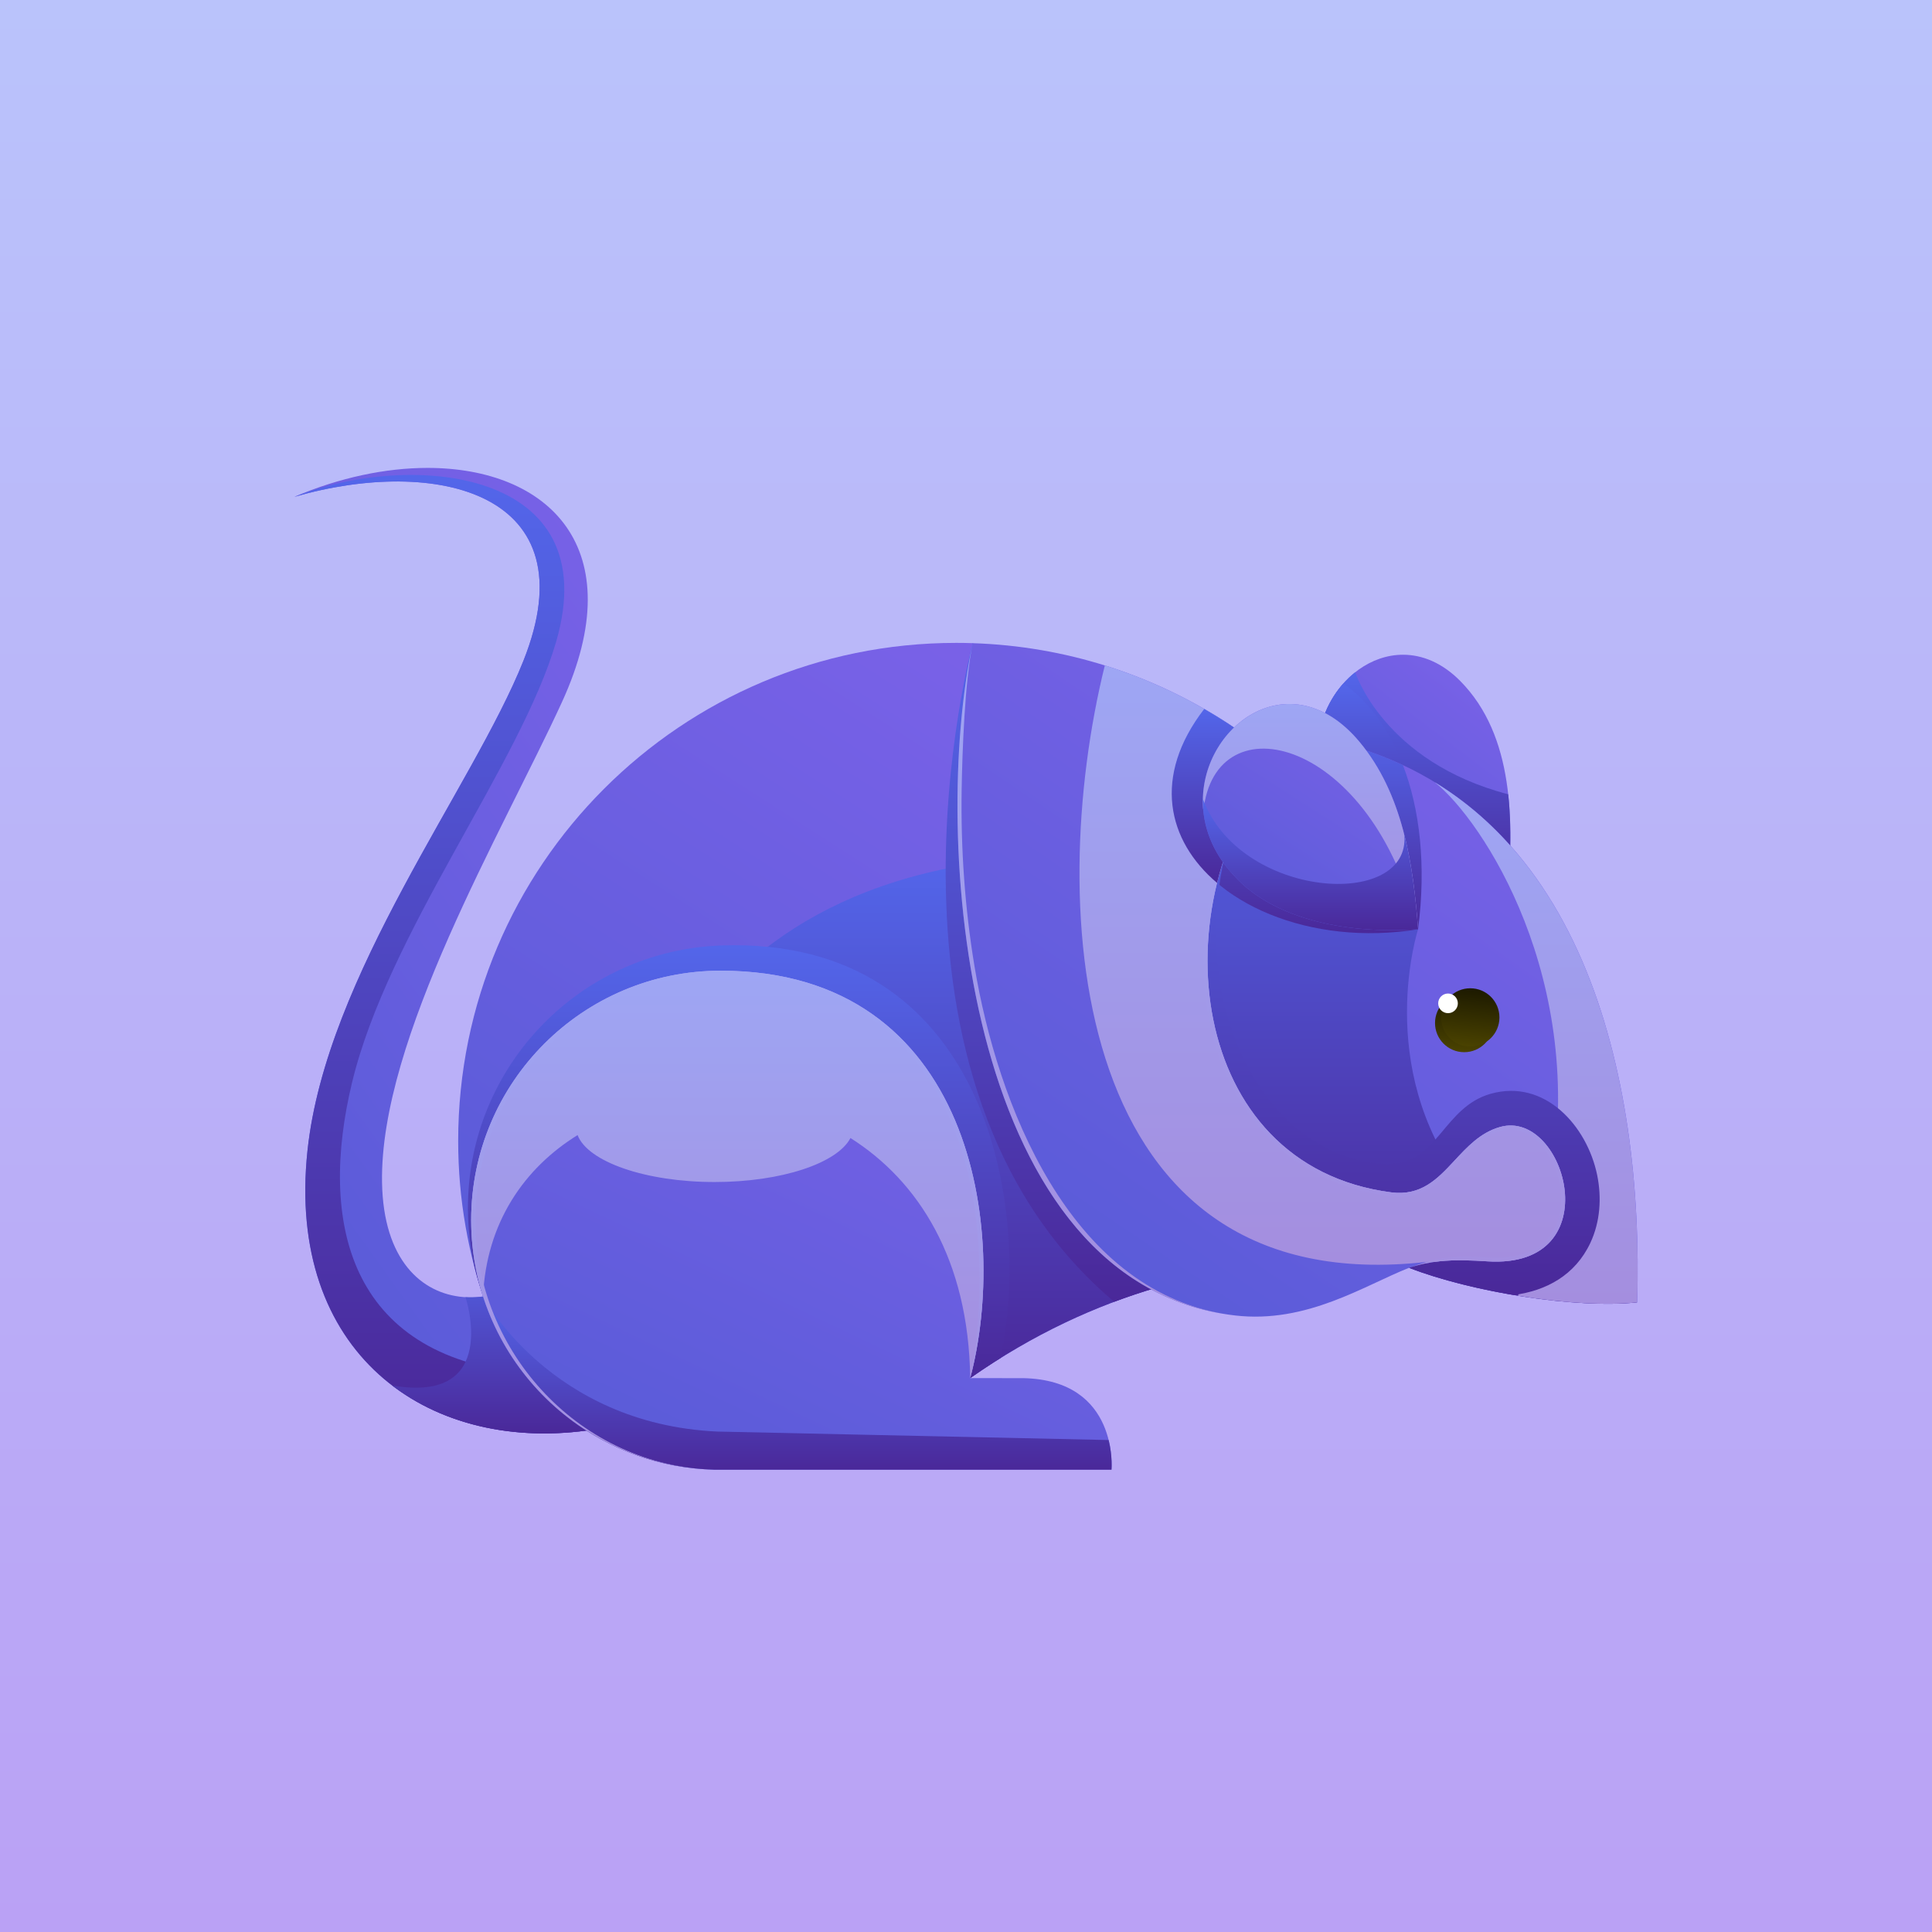
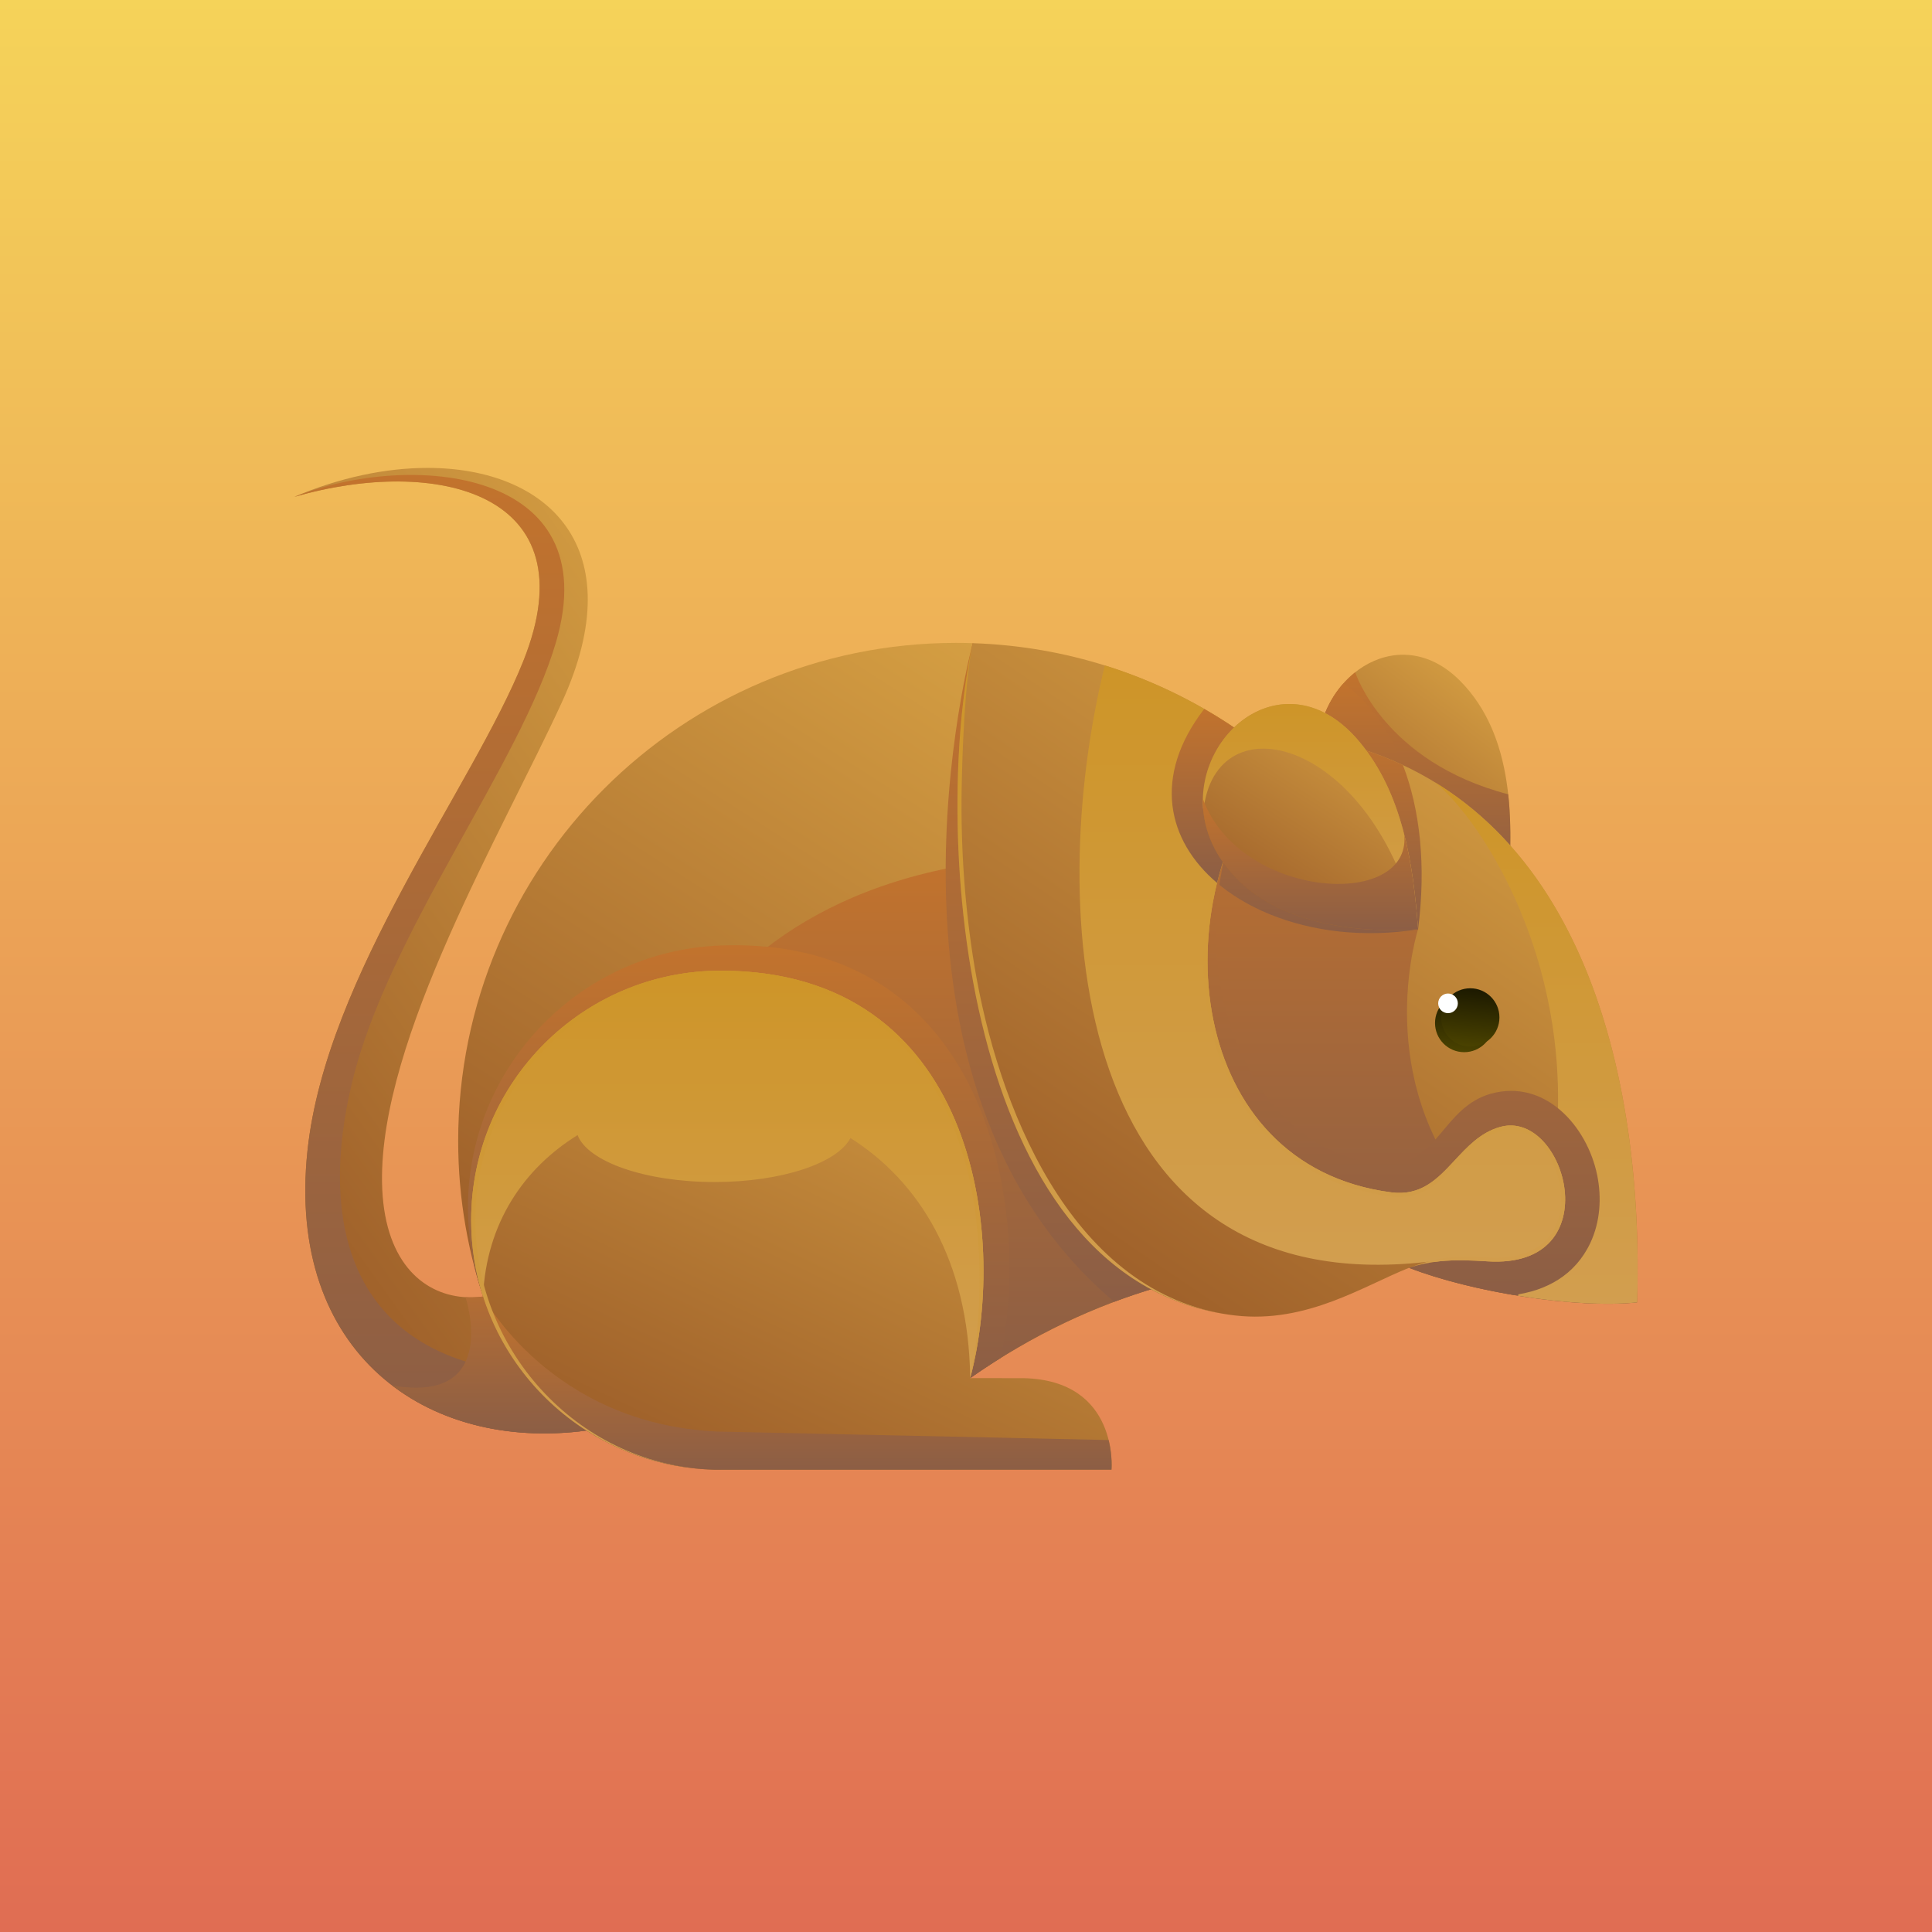
<svg xmlns="http://www.w3.org/2000/svg" width="256" height="256" viewBox="0 0 256 256" fill="none">
  <rect width="256" height="256" fill="url(#paint0_linear)" />
  <path d="M39 65.834C57.762 60.416 78.288 65.196 69.345 87.582C62.66 104.316 43.221 129.164 40.744 152.453C37.892 179.258 56.498 192.382 77.702 189.557C85.732 188.488 89.478 179.664 94.297 171.619C97.874 165.639 84.097 159.524 75.339 163.024V163.024C70.77 174.547 50.981 177.187 50.622 156.701C50.286 137.662 66.584 110.201 74.454 93.05C83.848 72.573 72.629 62.001 56.655 62C51.121 62 45.017 63.269 39 65.834Z" fill="url(#paint1_linear)" />
  <path d="M39 65.838C57.762 60.42 78.288 65.2 69.345 87.586C62.66 104.32 43.221 129.168 40.744 152.457C37.892 179.262 56.498 192.386 77.702 189.561C80.982 189.125 83.548 187.394 85.762 184.949C80.579 183.549 75.075 182.493 69.34 181.919C46.083 179.588 42.233 161.806 46.639 143.479C51.429 123.542 68.915 101.376 73.682 85.065C80.413 62.016 54.388 59.713 39 65.838Z" fill="url(#paint2_linear)" />
  <path d="M74.473 164.801C71.802 169.412 66.569 172.17 61.683 171.886V171.888C61.683 171.888 66.431 186.096 51.963 183.58C58.776 188.788 67.965 190.855 77.702 189.559C85.176 188.565 88.938 180.849 93.31 173.298C87.241 169.404 80.337 166.569 74.473 164.801Z" fill="url(#paint3_linear)" />
  <path d="M177.507 108.653C180.97 113.633 187.865 117.668 199.772 118.539C200.539 109.057 200.707 97.513 193.476 90.22C191.071 87.795 188.433 86.756 185.909 86.756C177.482 86.756 170.341 98.348 177.507 108.653Z" fill="url(#paint4_linear)" />
  <path d="M199.772 118.539C187.865 117.668 180.97 113.633 177.507 108.653C172.294 101.155 174.654 92.976 179.573 89.077C179.595 89.144 183.382 100.95 199.844 105.247C200.336 109.715 200.113 114.331 199.772 118.539Z" fill="url(#paint5_linear)" />
  <path d="M188.375 116.33C183.162 114.497 179.666 111.758 177.507 108.654C172.885 102.006 174.217 94.824 178.006 90.562C184.253 94.983 188.461 104.193 188.375 116.33Z" fill="url(#paint6_linear)" />
  <path d="M60.711 151.187C60.711 158.915 62.059 166.332 64.501 173.224L64.892 173.209C63.559 169.622 74.731 172.507 74.731 161.349C74.731 150.192 72.665 140.989 90.925 140.989C109.185 140.989 128.556 143.426 128.556 161.686V182.607C136.927 176.74 145.287 172.959 153.225 170.626C153.186 170.602 153.416 170.122 153.376 170.1C121.789 152.859 141.702 98.032 128.892 85.222C128.167 85.197 127.44 85.185 126.71 85.185C90.259 85.185 60.711 114.736 60.711 151.187Z" fill="url(#paint7_linear)" />
  <path d="M128.556 161.686C128.556 143.426 109.185 140.989 90.925 140.989C90.032 140.989 89.188 141.011 88.389 141.056C94.881 129.221 107.901 116.312 133.941 113.818C134.003 134.401 133.842 159.437 153.376 170.1C153.416 170.122 153.186 170.602 153.225 170.627C145.287 172.959 136.927 176.74 128.556 182.607V161.686Z" fill="url(#paint8_linear)" />
  <path d="M128.892 85.222C141.702 98.032 121.789 152.859 153.376 170.1C153.416 170.122 153.186 170.602 153.225 170.627C151.382 171.169 149.517 171.787 147.634 172.492C113.156 143.367 128.892 85.222 128.892 85.222Z" fill="url(#paint9_linear)" />
  <path d="M128.556 161.686C128.556 143.426 109.185 140.989 90.925 140.989C72.665 140.989 74.731 150.192 74.731 161.349C74.731 172.506 63.559 169.622 64.892 173.209L64.573 173.222C64.293 172.531 64.034 171.831 63.796 171.121C63.563 170.389 63.343 169.652 63.136 168.91C62.492 166.448 62.111 163.88 62.025 161.231C61.386 142.011 76.453 125.911 95.675 125.275C130.458 124.119 136.865 159.38 132.583 179.943C131.242 180.779 129.899 181.665 128.556 182.607V161.686Z" fill="url(#paint10_linear)" />
  <path d="M156.531 111.654C153.851 116.212 152.283 120.773 151.058 126.723C147.392 144.543 163.465 156.882 183.932 159.542C187.865 160.052 191.051 159.878 193.263 157.498C194.992 155.641 194.458 154.646 197.083 153.906C201.622 152.624 205.714 155.978 206.268 159.332C206.776 162.405 204.315 165.478 196.506 164.984C194.379 164.851 192.479 164.556 190.371 164.774C189.023 164.912 188.073 167.533 186.71 167.995C195.121 171.246 208.844 173.425 216.934 172.572C217.839 142.682 209.742 106.33 177.24 98.347C173.187 97.353 168.734 96.757 163.841 96.616C165.733 97.907 154.786 110.18 156.531 111.654Z" fill="url(#paint11_linear)" />
-   <path d="M193.815 156.84C193.659 157.048 193.478 157.266 193.263 157.498C191.052 159.878 187.865 160.051 183.932 159.542C163.465 156.882 147.392 144.543 151.058 126.723C152.283 120.773 153.851 116.211 156.531 111.654C154.786 110.18 165.734 97.907 163.841 96.615C166.513 96.692 169.054 96.905 171.468 97.244C172.792 101.939 173.499 104.878 173.499 104.878L187.902 123.138C187.902 123.138 182.017 141.287 193.815 156.84ZM216.934 172.572C208.844 173.425 195.121 171.246 186.71 167.995C188.073 167.533 189.023 164.912 190.371 164.774C192.479 164.556 194.379 164.851 196.507 164.984C198.644 165.121 200.381 164.987 201.766 164.658C205.757 167.646 210.731 170.35 216.934 172.572Z" fill="url(#paint12_linear)" />
+   <path d="M193.815 156.84C193.659 157.048 193.478 157.266 193.263 157.498C191.052 159.878 187.865 160.051 183.932 159.542C163.465 156.882 147.392 144.543 151.058 126.723C152.283 120.773 153.851 116.211 156.531 111.654C154.786 110.18 165.734 97.907 163.841 96.615C166.513 96.692 169.053 96.905 171.468 97.244C172.792 101.939 173.499 104.878 173.499 104.878L187.902 123.138C187.902 123.138 182.017 141.287 193.815 156.84ZM216.934 172.572C208.844 173.425 195.121 171.246 186.71 167.995C188.073 167.533 189.023 164.912 190.371 164.774C192.479 164.556 194.379 164.851 196.506 164.984C198.644 165.121 200.381 164.987 201.766 164.658C205.757 167.646 210.731 170.35 216.934 172.572Z" fill="url(#paint12_linear)" />
  <path d="M190.111 103.649C209.772 115.635 216.402 141.289 216.958 164.876C217.018 167.439 217.01 170.007 216.934 172.572C212.688 173.02 206.894 172.631 201.13 171.694C202.221 169.057 203.122 166.454 203.852 163.899C204.643 163.475 205.229 162.953 205.63 162.375H205.628C206.701 160.821 206.474 158.847 205.42 157.165C210.333 129.768 196.477 108.696 190.111 103.649Z" fill="url(#paint13_linear)" />
  <path d="M177.24 98.346C180.344 99.111 183.226 100.133 185.898 101.384C188.132 107.208 189.003 114.627 187.902 123.137C173.61 125.453 160.33 119.691 156.419 110.652C157.302 107.307 165.501 97.745 163.841 96.615C168.734 96.756 173.187 97.352 177.24 98.346Z" fill="url(#paint14_linear)" />
-   <path d="M186.71 167.991C186.732 167.984 186.752 167.977 186.774 167.969V167.967C186.794 167.959 186.816 167.952 186.836 167.942H186.838C187.937 167.455 189.149 165.525 190.272 164.786C190.304 164.781 190.337 164.776 190.371 164.77C192.479 164.553 194.379 164.847 196.506 164.981C201.613 165.305 204.433 164.1 205.63 162.371C205.343 162.354 205.056 162.341 204.767 162.331C208.112 158.586 202.921 151.755 196.749 153.499C194.122 154.239 195.329 153.821 193.6 155.682C191.388 158.059 188.065 160.686 184.134 160.177C163.668 157.519 147.392 144.539 151.058 126.719C152.283 120.77 153.851 116.208 156.531 111.651C154.786 110.176 165.734 97.903 163.841 96.612C166.849 96.698 169.689 96.958 172.373 97.374L175.718 100.201L172.814 103.69C170.162 106.874 163.67 109.531 162.3 113.435C158.727 128.57 163.552 143.366 172.673 150.197C176.675 153.195 181.079 154.286 184.181 154.219C190.539 154.078 191.281 146.694 197.521 144.932C204.705 142.904 210.299 149.21 211.632 155.696C212.246 158.69 212.04 161.898 210.731 164.687C208.72 168.969 204.863 171.054 200.549 171.594C195.524 170.743 190.559 169.481 186.71 167.992V167.991Z" fill="url(#paint15_linear)" />
-   <path d="M163.638 174.304C173.177 175.418 180.807 170.309 186.71 167.993C188.073 167.531 189.426 167.264 190.774 167.125C192.882 166.907 194.983 166.999 197.11 167.135C205.023 167.635 207.698 162.894 207.363 158.153C207.008 153.111 203.247 148.068 198.765 149.333C196.138 150.075 194.386 152.007 192.657 153.867C190.445 156.247 188.268 158.503 184.335 157.994C157.171 154.466 153.648 119.557 169.301 100.765C167.557 99.29 165.734 97.905 163.841 96.614C163.388 96.304 162.928 96 162.465 95.701C152.733 89.417 141.242 85.625 128.892 85.224C123.301 110.893 127.606 170.096 163.638 174.304Z" fill="url(#paint16_linear)" />
+   <path d="M186.71 167.991C186.732 167.984 186.752 167.977 186.774 167.969V167.967C186.794 167.959 186.816 167.952 186.836 167.942H186.838C187.937 167.455 189.149 165.525 190.272 164.786C190.304 164.781 190.337 164.776 190.371 164.77C192.479 164.553 194.379 164.847 196.506 164.981C201.613 165.305 204.433 164.1 205.63 162.371C205.343 162.354 205.056 162.341 204.767 162.331C208.112 158.586 202.921 151.755 196.749 153.499C194.122 154.239 195.329 153.821 193.6 155.682C191.388 158.059 188.065 160.686 184.134 160.177C163.668 157.519 147.392 144.539 151.058 126.719C152.283 120.77 153.851 116.208 156.531 111.651C154.786 110.176 165.734 97.903 163.841 96.612C166.849 96.698 169.689 96.958 172.374 97.374L175.718 100.201L172.814 103.69C170.162 106.874 163.67 109.531 162.3 113.435C158.727 128.57 163.552 143.366 172.673 150.197C176.675 153.195 181.079 154.286 184.181 154.219C190.539 154.078 191.281 146.694 197.521 144.932C204.705 142.904 210.299 149.21 211.632 155.696C212.246 158.69 212.04 161.898 210.731 164.687C208.72 168.969 204.863 171.054 200.549 171.594C195.524 170.743 190.559 169.481 186.71 167.992V167.991Z" fill="url(#paint15_linear)" />
+   <path d="M163.638 174.304C173.177 175.418 180.807 170.309 186.71 167.993C188.073 167.531 189.426 167.264 190.774 167.125C192.882 166.907 194.983 166.999 197.11 167.135C205.023 167.635 207.698 162.894 207.363 158.153C207.008 153.111 203.247 148.068 198.765 149.333C196.138 150.075 194.386 152.007 192.657 153.867C190.445 156.247 188.268 158.503 184.335 157.994C157.171 154.466 153.648 119.557 169.301 100.765C167.557 99.29 165.733 97.905 163.841 96.614C163.388 96.304 162.928 96 162.465 95.701C152.733 89.417 141.242 85.625 128.892 85.224C123.301 110.893 127.606 170.096 163.638 174.304Z" fill="url(#paint16_linear)" />
  <path d="M146.395 88.171C152.127 89.959 157.522 92.507 162.466 95.699C162.928 95.998 163.388 96.302 163.841 96.611C165.734 97.903 167.557 99.288 169.301 100.763C153.648 119.554 157.171 154.464 184.335 157.992C188.268 158.501 190.445 156.245 192.657 153.865C194.386 152.005 196.138 150.073 198.765 149.33C207.461 146.876 213.44 168.164 197.11 167.133C194.982 166.997 192.882 166.905 190.774 167.123C190.549 167.145 190.322 167.172 190.096 167.204C189.74 167.17 189.394 167.167 189.063 167.204C141.759 172.565 138.407 120.475 146.395 88.171Z" fill="url(#paint17_linear)" />
  <path d="M168.212 99.865C168.578 100.162 168.942 100.461 169.301 100.765C153.648 119.557 157.171 154.466 184.335 157.994C188.268 158.504 190.445 156.248 192.657 153.868C194.386 152.007 196.138 150.075 198.765 149.333C207.461 146.879 213.44 168.167 197.11 167.135C194.982 166.999 192.882 166.908 190.774 167.125C189.426 167.264 188.073 167.531 186.71 167.994C189.97 166.833 191.754 166.257 197.145 166.598C200.682 166.821 204.465 166.01 206.105 162.517C206.941 160.733 207.016 158.635 206.625 156.725C206.298 155.134 205.62 153.541 204.633 152.247C203.78 151.132 202.625 150.157 201.239 149.808C200.462 149.613 199.68 149.635 198.911 149.85C196.427 150.553 194.743 152.416 193.05 154.234C191.935 155.434 190.777 156.666 189.357 157.512C187.766 158.462 186.101 158.766 184.266 158.526C177.094 157.596 170.827 154.4 166.295 148.702C162.466 143.885 160.38 137.904 159.709 131.828C159.358 128.654 159.39 125.433 159.761 122.264C160.142 119.04 160.877 115.851 161.953 112.788C163.47 108.479 165.672 104.392 168.547 100.837C168.351 100.671 168.247 100.332 168.212 99.865ZM162.329 174.119C127.507 168.642 123.37 110.577 128.892 85.224C127.853 90.152 127.504 99.521 127.422 104.716C127.304 112.479 127.85 120.356 129.122 128.015C132.15 146.243 141.625 170.75 162.329 174.119Z" fill="url(#paint18_linear)" />
  <path d="M159.566 93.936C160.551 94.5 161.516 95.091 162.466 95.702C162.928 96.002 163.388 96.306 163.841 96.615C165.734 97.906 167.557 99.292 169.301 100.766C165.419 105.425 162.72 111.075 161.265 116.99C154.665 111.389 152.671 102.886 159.566 93.936Z" fill="url(#paint19_linear)" />
  <path d="M62.433 161.687C62.433 179.672 76.794 194.303 94.675 194.738H96.313H147.278C147.278 194.738 148.327 182.876 135.584 182.611C135.438 182.608 128.704 182.608 128.556 182.608C133.664 163.401 129.082 128.623 95.494 128.623C77.234 128.623 62.433 143.427 62.433 161.687Z" fill="url(#paint20_linear)" />
  <path d="M146.9 190.812C147.431 192.987 147.278 194.738 147.278 194.738H96.313H94.675C80.297 194.389 68.2 184.862 64.006 171.793C64.006 171.793 72.883 188.682 95.061 189.689L146.9 190.812Z" fill="url(#paint21_linear)" />
-   <path d="M95.494 128.622C129.083 128.622 133.664 163.4 128.556 182.607C128.353 166.863 121.673 156.463 112.69 150.795C110.956 154.123 103.559 156.624 94.7 156.624C85.497 156.624 77.873 153.925 76.534 150.405C69.461 154.778 64.434 162.027 64.006 171.791C62.985 168.605 62.433 165.211 62.433 161.686C62.433 143.426 77.234 128.622 95.494 128.622Z" fill="url(#paint22_linear)" />
+   <path d="M95.494 128.622C129.082 128.622 133.664 163.4 128.556 182.607C128.353 166.863 121.673 156.463 112.69 150.795C110.956 154.123 103.559 156.624 94.7 156.624C85.497 156.624 77.873 153.925 76.534 150.405C69.461 154.778 64.434 162.027 64.006 171.791C62.985 168.605 62.433 165.211 62.433 161.686C62.433 143.426 77.234 128.622 95.494 128.622Z" fill="url(#paint22_linear)" />
  <path d="M95.494 128.623C129.082 128.623 133.664 163.401 128.556 182.609C130.183 174.761 130.23 164.47 128.541 156.66C127.43 151.522 125.498 146.49 122.485 142.158C116.094 132.967 106.471 129.177 95.494 129.177C77.539 129.177 62.984 143.731 62.984 161.687C62.984 179.323 77.044 194.311 94.675 194.738C76.794 194.303 62.433 179.672 62.433 161.687C62.433 143.427 77.234 128.623 95.494 128.623Z" fill="url(#paint23_linear)" />
  <path d="M163.68 116.205C167.797 120.661 175.988 123.914 187.902 123.137C187.264 114.488 185.876 105.167 180.134 98.291C177.175 94.746 173.904 93.283 170.852 93.283C161.649 93.283 154.427 106.582 163.68 116.205Z" fill="url(#paint24_linear)" />
  <path d="M159.455 107.514C158.334 96.676 170.785 87.089 180.134 98.291C185.876 105.166 187.264 114.488 187.902 123.137C181.945 97.757 160.936 92.572 159.455 107.514Z" fill="url(#paint25_linear)" />
-   <path d="M187.902 123.137C175.988 123.914 167.797 120.661 163.68 116.205C160.558 112.957 159.314 109.291 159.388 105.857C164.279 119.149 186.965 120.611 186.079 110.614C187.118 114.716 187.596 119.003 187.902 123.137Z" fill="url(#paint26_linear)" />
+   <path d="M187.902 123.137C175.988 123.914 167.797 120.661 163.68 116.205C160.558 112.957 159.314 109.291 159.388 105.857C164.279 119.149 186.964 120.611 186.079 110.614C187.118 114.716 187.596 119.003 187.902 123.137Z" fill="url(#paint26_linear)" />
  <path d="M194.013 131.691C191.878 131.691 190.148 133.421 190.148 135.556C190.148 137.691 191.878 139.42 194.013 139.42C196.148 139.42 197.877 137.691 197.877 135.556C197.877 133.421 196.148 131.691 194.013 131.691Z" fill="url(#paint27_linear)" />
  <path d="M190.955 134.816C190.955 136.95 192.685 138.68 194.819 138.68C196.953 138.68 198.683 136.95 198.683 134.816C198.683 132.681 196.953 130.951 194.819 130.951C192.685 130.951 190.955 132.681 190.955 134.816Z" fill="url(#paint28_linear)" />
  <path d="M191.87 131.647C192.589 131.647 193.172 132.23 193.172 132.949C193.172 133.667 192.589 134.25 191.87 134.25C191.152 134.25 190.569 133.667 190.569 132.949C190.569 132.23 191.152 131.647 191.87 131.647Z" fill="white" />
  <defs>
    <linearGradient id="paint0_linear" x1="128" y1="0" x2="128" y2="256" gradientUnits="userSpaceOnUse">
-       <stop stop-color="#BAC3FB" />
-       <stop offset="1" stop-color="#BAA1F5" />
+       <stop stop-color="#F5D359" />
+       <stop offset="1" stop-color="#E06D53" />
    </linearGradient>
    <linearGradient id="paint1_linear" x1="93.873" y1="-15.885" x2="-58.675" y2="93.339" gradientUnits="userSpaceOnUse">
-       <stop stop-color="#8D65F1" />
-       <stop offset="1" stop-color="#4D59D2" />
+       <stop stop-color="#F5C451" />
+       <stop offset="1" stop-color="#884620" />
    </linearGradient>
    <linearGradient id="paint2_linear" x1="62.381" y1="189.938" x2="62.381" y2="62.933" gradientUnits="userSpaceOnUse">
-       <stop stop-color="#4A2899" />
-       <stop offset="1" stop-color="#5366EA" />
+       <stop stop-color="#8C5E45" />
+       <stop offset="1" stop-color="#C2732D" />
    </linearGradient>
    <linearGradient id="paint3_linear" x1="72.636" y1="189.936" x2="72.636" y2="164.801" gradientUnits="userSpaceOnUse">
-       <stop stop-color="#4A2899" />
-       <stop offset="1" stop-color="#5366EA" />
+       <stop stop-color="#8C5E45" />
+       <stop offset="1" stop-color="#C2732D" />
    </linearGradient>
    <linearGradient id="paint4_linear" x1="199.67" y1="67.407" x2="161.121" y2="118.237" gradientUnits="userSpaceOnUse">
-       <stop stop-color="#8D65F1" />
-       <stop offset="1" stop-color="#4D59D2" />
+       <stop stop-color="#F5C451" />
+       <stop offset="1" stop-color="#884620" />
    </linearGradient>
    <linearGradient id="paint5_linear" x1="187.348" y1="118.539" x2="187.348" y2="89.077" gradientUnits="userSpaceOnUse">
-       <stop stop-color="#4A2899" />
-       <stop offset="1" stop-color="#5366EA" />
+       <stop stop-color="#8C5E45" />
+       <stop offset="1" stop-color="#C2732D" />
    </linearGradient>
    <linearGradient id="paint6_linear" x1="181.471" y1="116.33" x2="181.471" y2="90.562" gradientUnits="userSpaceOnUse">
-       <stop stop-color="#4A2899" />
-       <stop offset="1" stop-color="#5366EA" />
+       <stop stop-color="#8C5E45" />
+       <stop offset="1" stop-color="#C2732D" />
    </linearGradient>
    <linearGradient id="paint7_linear" x1="151.716" y1="25.875" x2="40.194" y2="199.775" gradientUnits="userSpaceOnUse">
-       <stop stop-color="#8D65F1" />
-       <stop offset="1" stop-color="#4D59D2" />
+       <stop stop-color="#F5C451" />
+       <stop offset="1" stop-color="#884620" />
    </linearGradient>
    <linearGradient id="paint8_linear" x1="120.885" y1="182.607" x2="120.885" y2="113.818" gradientUnits="userSpaceOnUse">
-       <stop stop-color="#4A2899" />
-       <stop offset="1" stop-color="#5366EA" />
+       <stop stop-color="#8C5E45" />
+       <stop offset="1" stop-color="#C2732D" />
    </linearGradient>
    <linearGradient id="paint9_linear" x1="139.345" y1="172.492" x2="139.345" y2="85.222" gradientUnits="userSpaceOnUse">
-       <stop stop-color="#4A2899" />
-       <stop offset="1" stop-color="#5366EA" />
+       <stop stop-color="#8C5E45" />
+       <stop offset="1" stop-color="#C2732D" />
    </linearGradient>
    <linearGradient id="paint10_linear" x1="97.88" y1="182.607" x2="97.88" y2="125.247" gradientUnits="userSpaceOnUse">
-       <stop stop-color="#4A2899" />
-       <stop offset="1" stop-color="#5366EA" />
+       <stop stop-color="#8C5E45" />
+       <stop offset="1" stop-color="#C2732D" />
    </linearGradient>
    <linearGradient id="paint11_linear" x1="215.806" y1="50.261" x2="125.745" y2="179.136" gradientUnits="userSpaceOnUse">
-       <stop stop-color="#8D65F1" />
-       <stop offset="1" stop-color="#4D59D2" />
+       <stop stop-color="#F5C451" />
+       <stop offset="1" stop-color="#884620" />
    </linearGradient>
    <linearGradient id="paint12_linear" x1="183.734" y1="172.758" x2="183.734" y2="96.615" gradientUnits="userSpaceOnUse">
-       <stop stop-color="#4A2899" />
-       <stop offset="1" stop-color="#5366EA" />
+       <stop stop-color="#8C5E45" />
+       <stop offset="1" stop-color="#C2732D" />
    </linearGradient>
    <linearGradient id="paint13_linear" x1="203.555" y1="172.758" x2="203.555" y2="103.649" gradientUnits="userSpaceOnUse">
-       <stop stop-color="#A48EDF" />
-       <stop offset="1" stop-color="#9EA6F4" />
+       <stop stop-color="#D29E4F" />
+       <stop offset="1" stop-color="#CE9528" />
    </linearGradient>
    <linearGradient id="paint14_linear" x1="172.398" y1="123.65" x2="172.398" y2="96.615" gradientUnits="userSpaceOnUse">
-       <stop stop-color="#4A2899" />
-       <stop offset="1" stop-color="#5366EA" />
+       <stop stop-color="#8C5E45" />
+       <stop offset="1" stop-color="#C2732D" />
    </linearGradient>
    <linearGradient id="paint15_linear" x1="181.251" y1="171.594" x2="181.251" y2="96.612" gradientUnits="userSpaceOnUse">
-       <stop stop-color="#4A2899" />
-       <stop offset="1" stop-color="#5366EA" />
+       <stop stop-color="#8C5E45" />
+       <stop offset="1" stop-color="#C2732D" />
    </linearGradient>
    <linearGradient id="paint16_linear" x1="205.944" y1="30.897" x2="101.64" y2="185.182" gradientUnits="userSpaceOnUse">
-       <stop stop-color="#8D65F1" />
-       <stop offset="1" stop-color="#4D59D2" />
+       <stop stop-color="#F5C451" />
+       <stop offset="1" stop-color="#884620" />
    </linearGradient>
    <linearGradient id="paint17_linear" x1="175.214" y1="167.588" x2="175.214" y2="88.171" gradientUnits="userSpaceOnUse">
-       <stop stop-color="#A48EDF" />
-       <stop offset="1" stop-color="#9EA6F4" />
+       <stop stop-color="#D29E4F" />
+       <stop offset="1" stop-color="#CE9528" />
    </linearGradient>
    <linearGradient id="paint18_linear" x1="167.131" y1="174.119" x2="167.131" y2="85.224" gradientUnits="userSpaceOnUse">
-       <stop stop-color="#A48EDF" />
-       <stop offset="1" stop-color="#9EA6F4" />
+       <stop stop-color="#D29E4F" />
+       <stop offset="1" stop-color="#CE9528" />
    </linearGradient>
    <linearGradient id="paint19_linear" x1="162.281" y1="116.99" x2="162.281" y2="93.936" gradientUnits="userSpaceOnUse">
-       <stop stop-color="#4A2899" />
-       <stop offset="1" stop-color="#5366EA" />
+       <stop stop-color="#8C5E45" />
+       <stop offset="1" stop-color="#C2732D" />
    </linearGradient>
    <linearGradient id="paint20_linear" x1="145.774" y1="88.373" x2="81.205" y2="224.24" gradientUnits="userSpaceOnUse">
-       <stop stop-color="#8D65F1" />
-       <stop offset="1" stop-color="#4D59D2" />
+       <stop stop-color="#F5C451" />
+       <stop offset="1" stop-color="#884620" />
    </linearGradient>
    <linearGradient id="paint21_linear" x1="105.652" y1="194.738" x2="105.652" y2="171.793" gradientUnits="userSpaceOnUse">
-       <stop stop-color="#4A2899" />
-       <stop offset="1" stop-color="#5366EA" />
+       <stop stop-color="#8C5E45" />
+       <stop offset="1" stop-color="#C2732D" />
    </linearGradient>
    <linearGradient id="paint22_linear" x1="96.374" y1="182.607" x2="96.374" y2="128.622" gradientUnits="userSpaceOnUse">
-       <stop stop-color="#A48EDF" />
-       <stop offset="1" stop-color="#9EA6F4" />
+       <stop stop-color="#D29E4F" />
+       <stop offset="1" stop-color="#CE9528" />
    </linearGradient>
    <linearGradient id="paint23_linear" x1="96.374" y1="194.738" x2="96.374" y2="128.623" gradientUnits="userSpaceOnUse">
-       <stop stop-color="#A48EDF" />
-       <stop offset="1" stop-color="#9EA6F4" />
+       <stop stop-color="#D29E4F" />
+       <stop offset="1" stop-color="#CE9528" />
    </linearGradient>
    <linearGradient id="paint24_linear" x1="187.39" y1="75.038" x2="153.091" y2="128.549" gradientUnits="userSpaceOnUse">
-       <stop stop-color="#8D65F1" />
-       <stop offset="1" stop-color="#4D59D2" />
+       <stop stop-color="#F5C451" />
+       <stop offset="1" stop-color="#884620" />
    </linearGradient>
    <linearGradient id="paint25_linear" x1="173.643" y1="123.137" x2="173.643" y2="93.283" gradientUnits="userSpaceOnUse">
-       <stop stop-color="#A48EDF" />
-       <stop offset="1" stop-color="#9EA6F4" />
+       <stop stop-color="#D29E4F" />
+       <stop offset="1" stop-color="#CE9528" />
    </linearGradient>
    <linearGradient id="paint26_linear" x1="173.643" y1="123.252" x2="173.643" y2="105.857" gradientUnits="userSpaceOnUse">
-       <stop stop-color="#4A2899" />
-       <stop offset="1" stop-color="#5366EA" />
+       <stop stop-color="#8C5E45" />
+       <stop offset="1" stop-color="#C2732D" />
    </linearGradient>
    <linearGradient id="paint27_linear" x1="194.819" y1="126.945" x2="193.34" y2="142.741" gradientUnits="userSpaceOnUse">
      <stop />
      <stop offset="1" stop-color="#5E5400" />
    </linearGradient>
    <linearGradient id="paint28_linear" x1="195.626" y1="126.205" x2="194.146" y2="142.001" gradientUnits="userSpaceOnUse">
      <stop />
      <stop offset="1" stop-color="#5E5400" />
    </linearGradient>
  </defs>
</svg>
